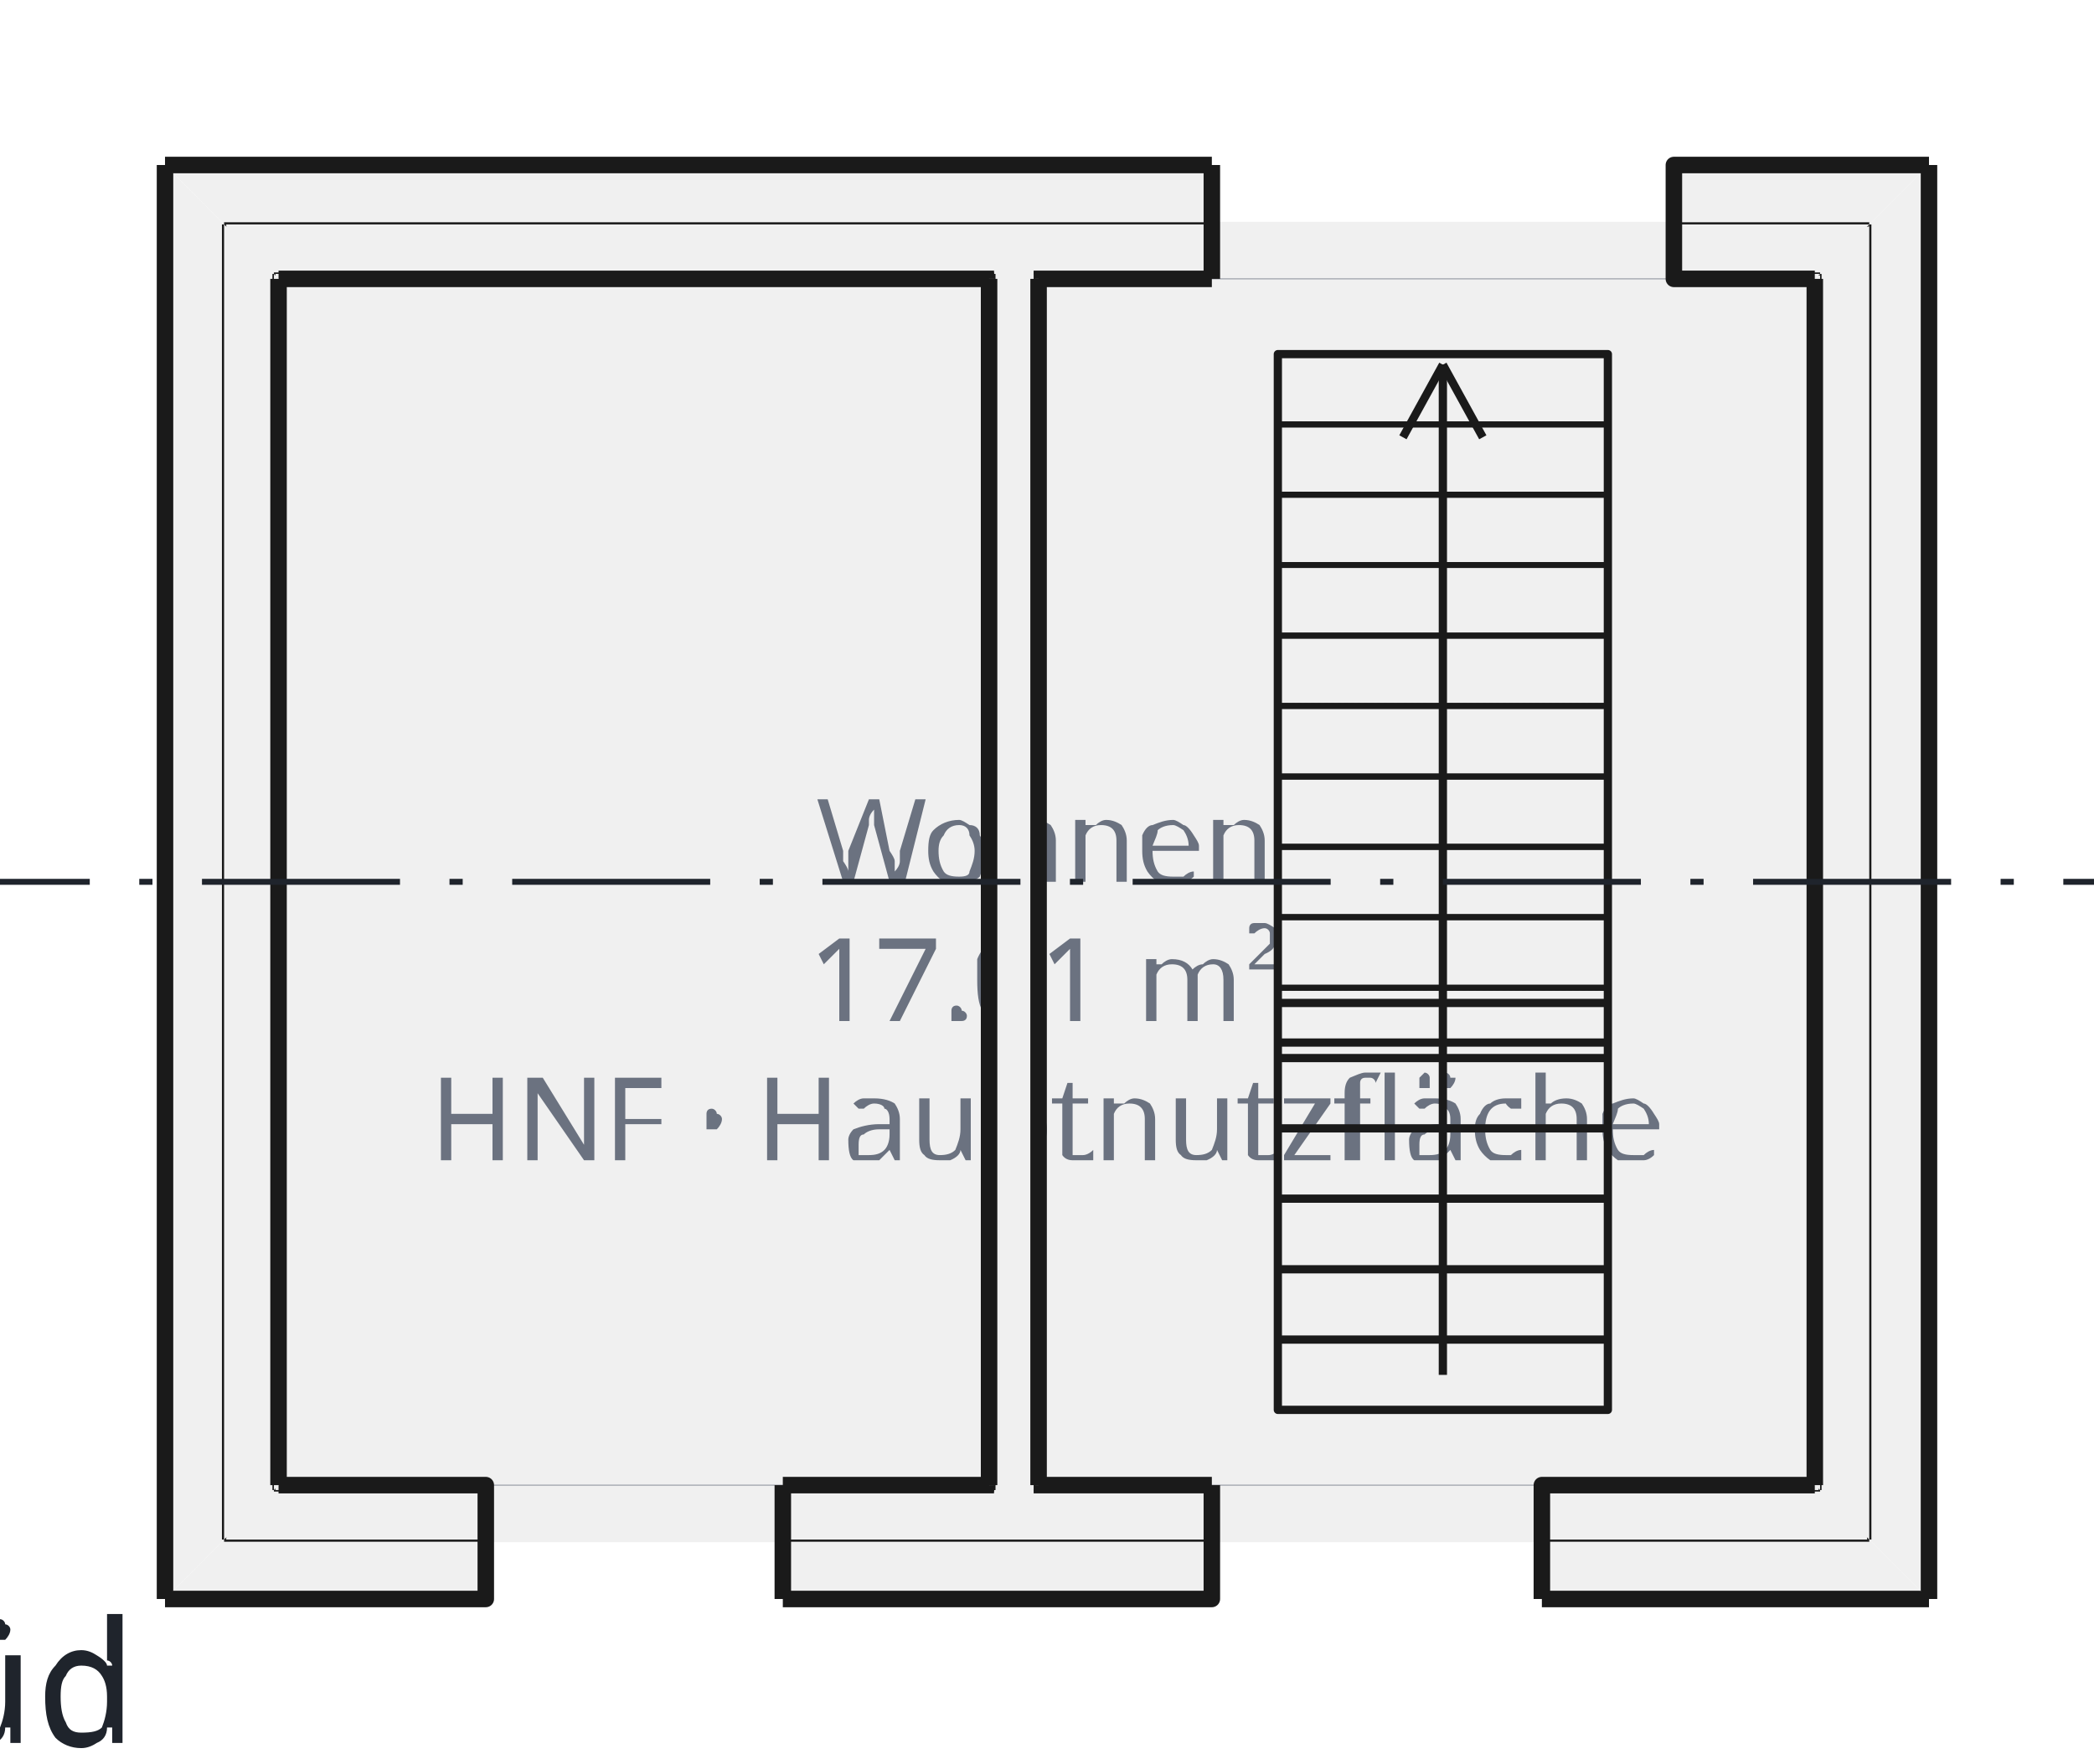
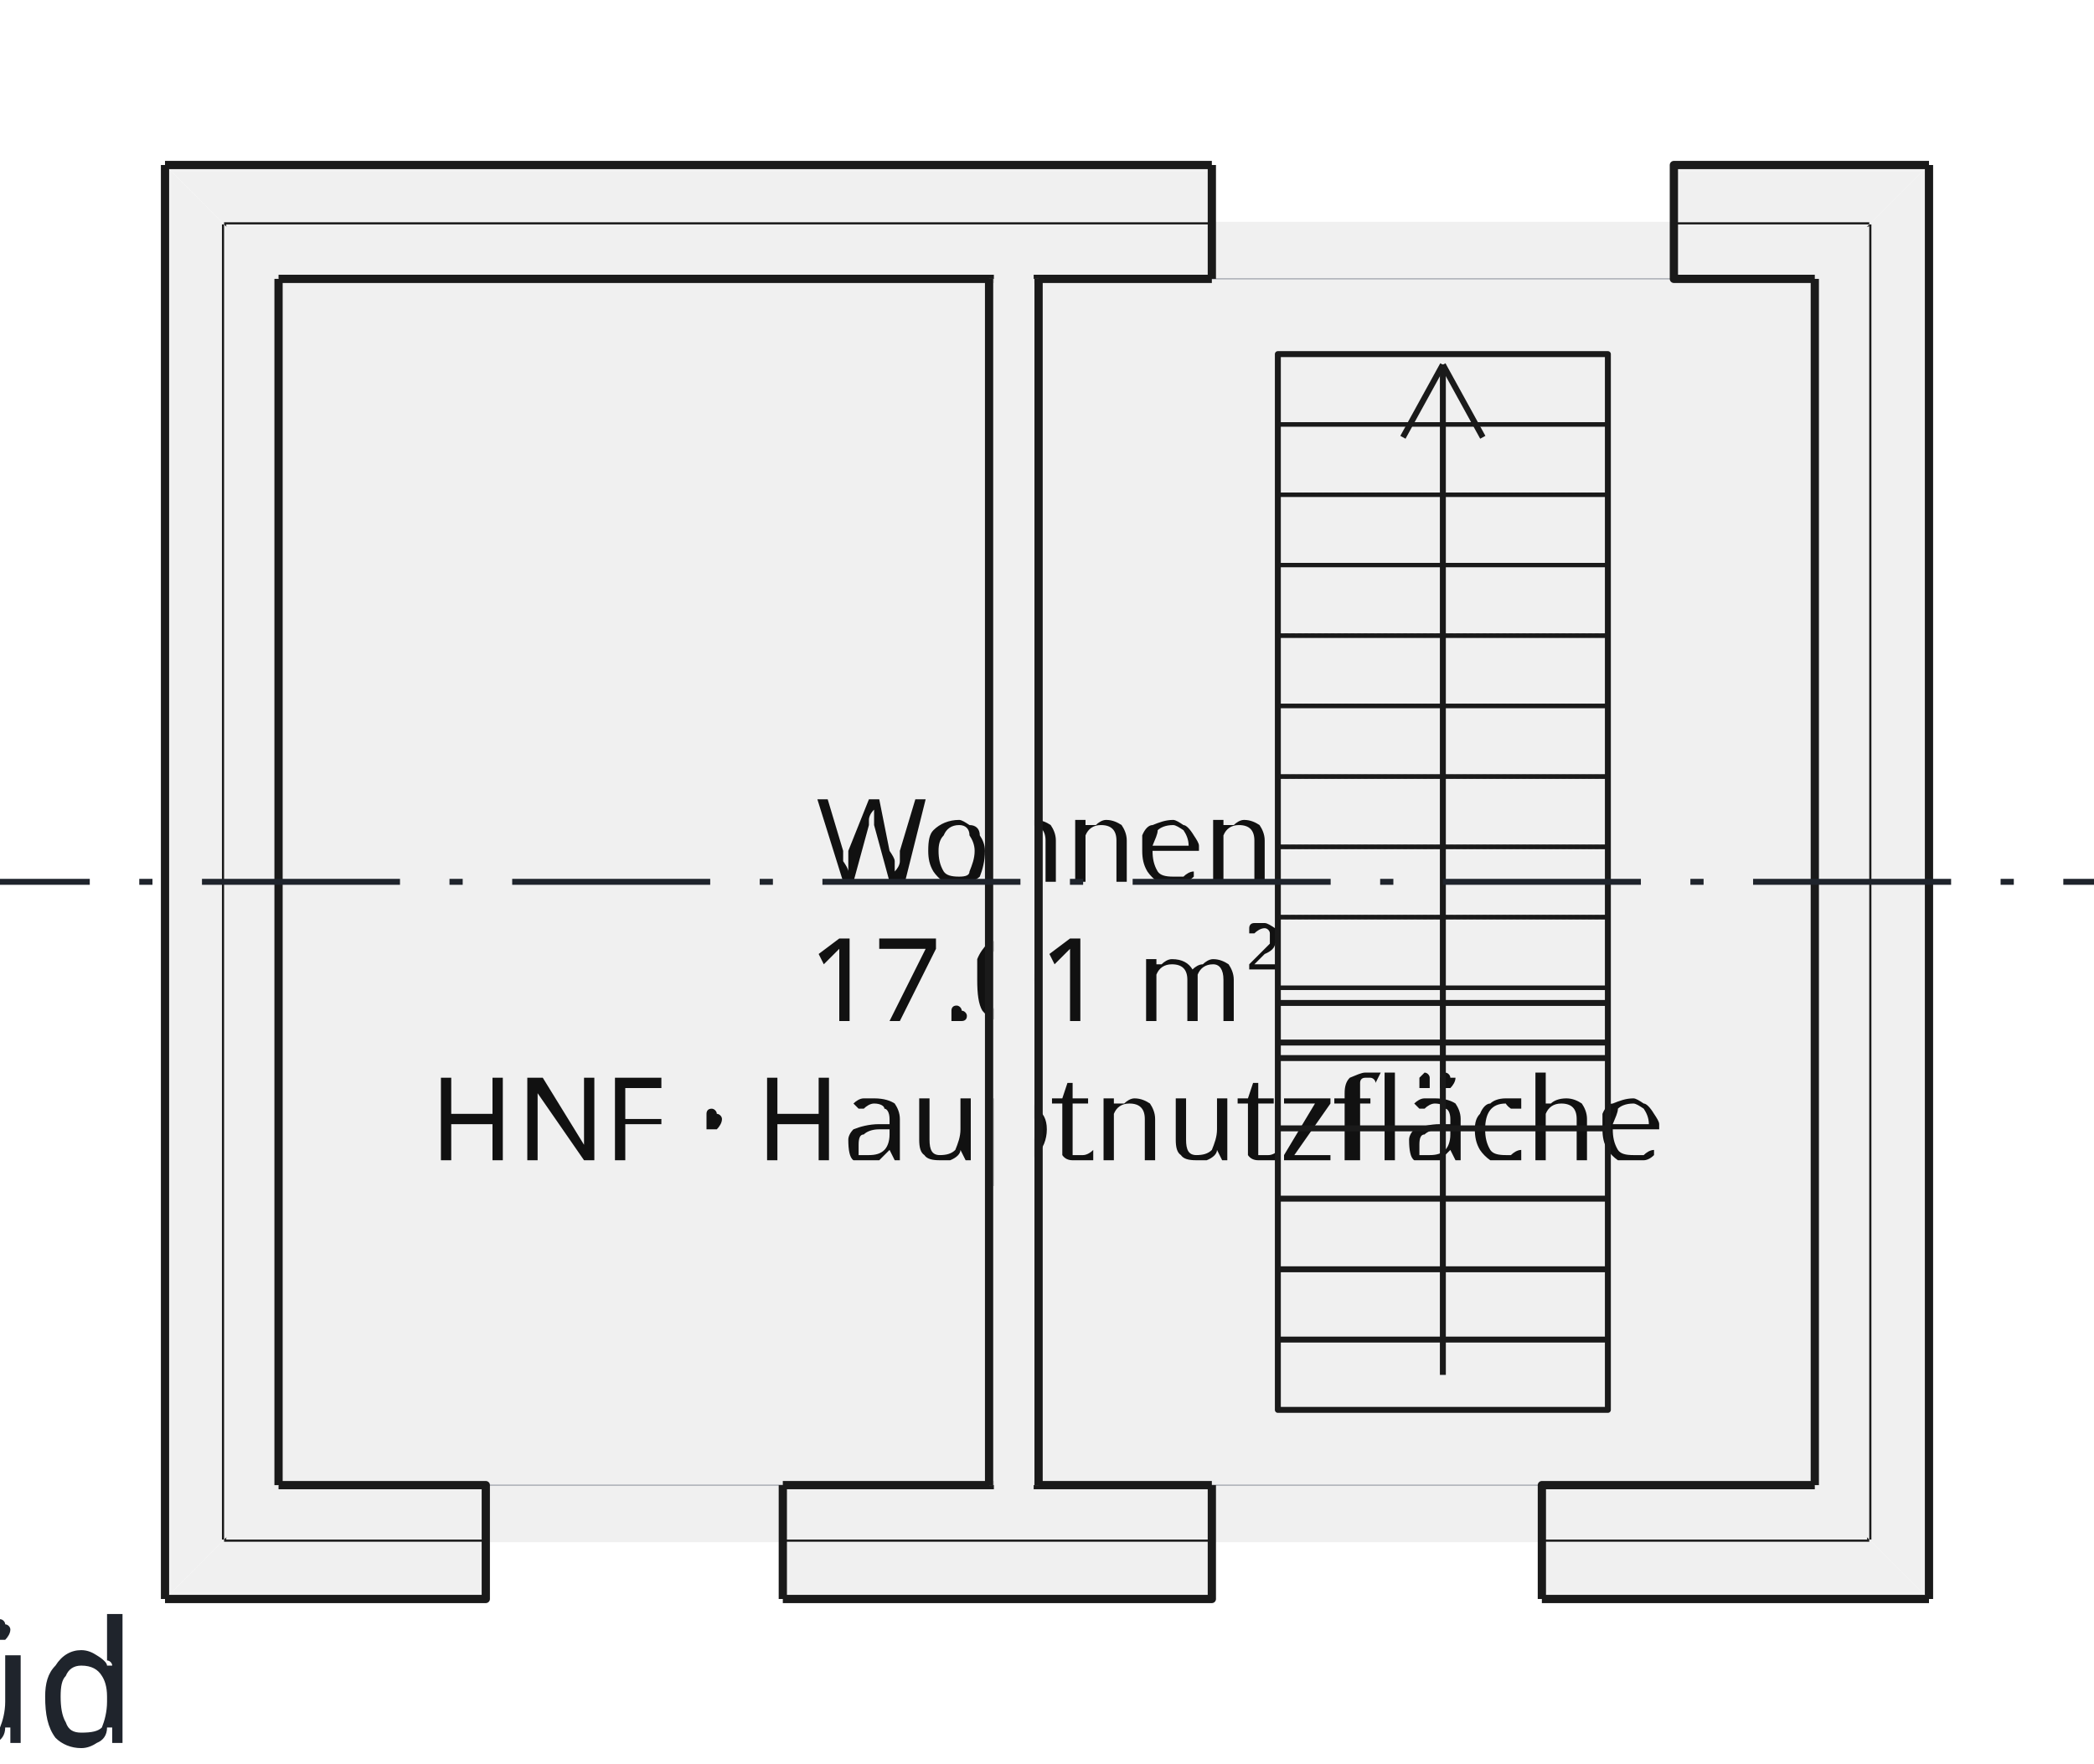
<svg xmlns="http://www.w3.org/2000/svg" viewBox="-0.672 0 6.345 5.345" width="63.45mm" height="53.45mm">
  <rect x="-0.672" y="0" width="6.345" height="5.345" fill="#ffffff" />
  <polygon points="0,4.673 5,4.673 5,0.672 0,0.672" fill="#f0f0f0" stroke="none" stroke-width="0" stroke-linejoin="round" />
  <polygon points="0.172,4.5 4.827,4.5 4.827,0.845 0.172,0.845" fill="#6b728000" stroke="#6b7280" stroke-width="0.002" stroke-linejoin="round" />
-   <text x="2.5" y="2.672" font-size="0.353" fill="#6b7280" font-family="sans-serif" text-anchor="middle">Wohnen</text>
-   <text x="2.5" y="3.096" font-size="0.353" fill="#6b7280" font-family="sans-serif" text-anchor="middle">17.01 m²</text>
-   <text x="2.5" y="3.519" font-size="0.353" fill="#6b7280" font-family="sans-serif" text-anchor="middle">HNF · Hauptnutzfläche</text>
+   <text x="2.5" y="2.672" font-size="0.353" fill="#111111" font-family="sans-serif" text-anchor="middle">Wohnen</text>
+   <text x="2.5" y="3.096" font-size="0.353" fill="#111111" font-family="sans-serif" text-anchor="middle">17.01 m²</text>
+   <text x="2.5" y="3.519" font-size="0.353" fill="#111111" font-family="sans-serif" text-anchor="middle">HNF · Hauptnutzfläche</text>
  <polygon points="-0.172,4.845 0.8,4.845 0.8,4.825 -0.152,4.825" fill="#f0f0f0" stroke="none" stroke-width="0" stroke-linejoin="round" />
-   <line x1="-0.152" y1="4.825" x2="0.8" y2="4.825" stroke="#1a1a1a" stroke-width="0.009" />
  <polygon points="-0.152,4.825 0.8,4.825 0.8,4.665 0.007,4.665" fill="#f0f0f0" stroke="none" stroke-width="0" stroke-linejoin="round" />
  <line x1="0.007" y1="4.665" x2="0.8" y2="4.665" stroke="#1a1a1a" stroke-width="0.013" />
  <polygon points="0.007,4.665 0.8,4.665 0.8,4.515 0.158,4.515" fill="#f0f0f0" stroke="none" stroke-width="0" stroke-linejoin="round" />
-   <line x1="0.158" y1="4.515" x2="0.8" y2="4.515" stroke="#1a1a1a" stroke-width="0.009" />
  <polygon points="0.158,4.515 0.8,4.515 0.8,4.5 0.172,4.5" fill="#f0f0f0" stroke="none" stroke-width="0" stroke-linejoin="round" />
  <polygon points="-0.172,4.845 0.8,4.845 0.8,4.5 0.172,4.5" fill="none" stroke="none" />
-   <path d="M-0.172,4.845 L0.8,4.845 L0.8,4.5 L0.172,4.5" fill="none" stroke="#1a1a1a" stroke-width="0.05" stroke-linejoin="round" />
+   <path d="M-0.172,4.845 L0.8,4.845 L0.8,4.5 L0.172,4.5" fill="none" stroke="#1a1a1a" stroke-width="0.025" stroke-linejoin="round" />
  <polygon points="1.7,4.845 3,4.845 3,4.825 1.7,4.825" fill="#f0f0f0" stroke="none" stroke-width="0" stroke-linejoin="round" />
-   <line x1="1.7" y1="4.825" x2="3" y2="4.825" stroke="#1a1a1a" stroke-width="0.009" />
  <polygon points="1.7,4.825 3,4.825 3,4.665 1.7,4.665" fill="#f0f0f0" stroke="none" stroke-width="0" stroke-linejoin="round" />
  <line x1="1.7" y1="4.665" x2="3" y2="4.665" stroke="#1a1a1a" stroke-width="0.013" />
  <polygon points="1.7,4.665 3,4.665 3,4.515 1.7,4.515" fill="#f0f0f0" stroke="none" stroke-width="0" stroke-linejoin="round" />
-   <line x1="1.7" y1="4.515" x2="2.34" y2="4.515" stroke="#1a1a1a" stroke-width="0.009" />
-   <line x1="2.46" y1="4.515" x2="3" y2="4.515" stroke="#1a1a1a" stroke-width="0.009" />
  <polygon points="1.7,4.515 2.34,4.515 2.34,4.5 1.7,4.5" fill="#f0f0f0" stroke="none" stroke-width="0" stroke-linejoin="round" />
  <polygon points="2.46,4.515 3,4.515 3,4.5 2.46,4.5" fill="#f0f0f0" stroke="none" stroke-width="0" stroke-linejoin="round" />
  <polygon points="1.7,4.845 3,4.845 3,4.5 1.7,4.5" fill="none" stroke="none" />
-   <path d="M1.7,4.845 L3,4.845 L3,4.5M1.7,4.5 L1.7,4.845" fill="none" stroke="#1a1a1a" stroke-width="0.05" stroke-linejoin="round" />
-   <line x1="1.7" y1="4.5" x2="2.34" y2="4.5" stroke="#1a1a1a" stroke-width="0.05" />
-   <line x1="2.46" y1="4.5" x2="3" y2="4.5" stroke="#1a1a1a" stroke-width="0.05" />
+   <path d="M1.7,4.845 L3,4.845 L3,4.5M1.7,4.5 L1.7,4.845" fill="none" stroke="#1a1a1a" stroke-width="0.025" stroke-linejoin="round" />
+   <line x1="1.7" y1="4.5" x2="2.34" y2="4.5" stroke="#1a1a1a" stroke-width="0.025" />
+   <line x1="2.46" y1="4.5" x2="3" y2="4.5" stroke="#1a1a1a" stroke-width="0.025" />
  <polygon points="4,4.845 5.173,4.845 5.152,4.825 4,4.825" fill="#f0f0f0" stroke="none" stroke-width="0" stroke-linejoin="round" />
-   <line x1="4" y1="4.825" x2="5.152" y2="4.825" stroke="#1a1a1a" stroke-width="0.009" />
  <polygon points="4,4.825 5.152,4.825 4.992,4.665 4,4.665" fill="#f0f0f0" stroke="none" stroke-width="0" stroke-linejoin="round" />
  <line x1="4" y1="4.665" x2="4.992" y2="4.665" stroke="#1a1a1a" stroke-width="0.013" />
  <polygon points="4,4.665 4.992,4.665 4.843,4.515 4,4.515" fill="#f0f0f0" stroke="none" stroke-width="0" stroke-linejoin="round" />
-   <line x1="4" y1="4.515" x2="4.843" y2="4.515" stroke="#1a1a1a" stroke-width="0.009" />
  <polygon points="4,4.515 4.843,4.515 4.827,4.5 4,4.5" fill="#f0f0f0" stroke="none" stroke-width="0" stroke-linejoin="round" />
  <polygon points="4,4.845 5.173,4.845 4.827,4.5 4,4.5" fill="none" stroke="none" />
-   <path d="M4,4.845 L5.173,4.845M4.827,4.5 L4,4.5 L4,4.845" fill="none" stroke="#1a1a1a" stroke-width="0.05" stroke-linejoin="round" />
+   <path d="M4,4.845 L5.173,4.845M4.827,4.5 L4,4.5 L4,4.845" fill="none" stroke="#1a1a1a" stroke-width="0.025" stroke-linejoin="round" />
  <polygon points="5.173,4.845 5.173,0.5 5.152,0.52 5.152,4.825" fill="#f0f0f0" stroke="none" stroke-width="0" stroke-linejoin="round" />
-   <line x1="5.152" y1="4.825" x2="5.152" y2="0.52" stroke="#1a1a1a" stroke-width="0.009" />
  <polygon points="5.152,4.825 5.152,0.52 4.992,0.68 4.992,4.665" fill="#f0f0f0" stroke="none" stroke-width="0" stroke-linejoin="round" />
  <line x1="4.992" y1="4.665" x2="4.992" y2="0.68" stroke="#1a1a1a" stroke-width="0.013" />
  <polygon points="4.992,4.665 4.992,0.68 4.843,0.83 4.843,4.515" fill="#f0f0f0" stroke="none" stroke-width="0" stroke-linejoin="round" />
-   <line x1="4.843" y1="4.515" x2="4.843" y2="0.83" stroke="#1a1a1a" stroke-width="0.009" />
  <polygon points="4.843,4.515 4.843,0.83 4.827,0.845 4.827,4.5" fill="#f0f0f0" stroke="none" stroke-width="0" stroke-linejoin="round" />
  <polygon points="5.173,4.845 5.173,0.5 4.827,0.845 4.827,4.5" fill="none" stroke="none" />
-   <path d="M5.173,4.845 L5.173,0.5M4.827,0.845 L4.827,4.5" fill="none" stroke="#1a1a1a" stroke-width="0.05" stroke-linejoin="round" />
+   <path d="M5.173,4.845 L5.173,0.5M4.827,0.845 L4.827,4.5" fill="none" stroke="#1a1a1a" stroke-width="0.025" stroke-linejoin="round" />
  <polygon points="5.173,0.5 4.4,0.5 4.4,0.52 5.152,0.52" fill="#f0f0f0" stroke="none" stroke-width="0" stroke-linejoin="round" />
-   <line x1="5.152" y1="0.52" x2="4.4" y2="0.52" stroke="#1a1a1a" stroke-width="0.009" />
  <polygon points="5.152,0.52 4.4,0.52 4.4,0.68 4.992,0.68" fill="#f0f0f0" stroke="none" stroke-width="0" stroke-linejoin="round" />
  <line x1="4.992" y1="0.68" x2="4.4" y2="0.68" stroke="#1a1a1a" stroke-width="0.013" />
  <polygon points="4.992,0.68 4.4,0.68 4.4,0.83 4.843,0.83" fill="#f0f0f0" stroke="none" stroke-width="0" stroke-linejoin="round" />
-   <line x1="4.843" y1="0.83" x2="4.4" y2="0.83" stroke="#1a1a1a" stroke-width="0.009" />
  <polygon points="4.843,0.83 4.4,0.83 4.4,0.845 4.827,0.845" fill="#f0f0f0" stroke="none" stroke-width="0" stroke-linejoin="round" />
  <polygon points="5.173,0.5 4.4,0.5 4.4,0.845 4.827,0.845" fill="none" stroke="none" />
-   <path d="M5.173,0.5 L4.4,0.5 L4.4,0.845 L4.827,0.845" fill="none" stroke="#1a1a1a" stroke-width="0.05" stroke-linejoin="round" />
+   <path d="M5.173,0.5 L4.4,0.5 L4.4,0.845 L4.827,0.845" fill="none" stroke="#1a1a1a" stroke-width="0.025" stroke-linejoin="round" />
  <polygon points="3,0.5 -0.172,0.5 -0.152,0.52 3,0.52" fill="#f0f0f0" stroke="none" stroke-width="0" stroke-linejoin="round" />
-   <line x1="3" y1="0.52" x2="-0.152" y2="0.52" stroke="#1a1a1a" stroke-width="0.009" />
  <polygon points="3,0.52 -0.152,0.52 0.007,0.68 3,0.68" fill="#f0f0f0" stroke="none" stroke-width="0" stroke-linejoin="round" />
  <line x1="3" y1="0.68" x2="0.007" y2="0.68" stroke="#1a1a1a" stroke-width="0.013" />
  <polygon points="3,0.68 0.007,0.68 0.158,0.83 3,0.83" fill="#f0f0f0" stroke="none" stroke-width="0" stroke-linejoin="round" />
-   <line x1="3" y1="0.83" x2="2.46" y2="0.83" stroke="#1a1a1a" stroke-width="0.009" />
-   <line x1="2.34" y1="0.83" x2="0.158" y2="0.83" stroke="#1a1a1a" stroke-width="0.009" />
  <polygon points="3,0.83 2.46,0.83 2.46,0.845 3,0.845" fill="#f0f0f0" stroke="none" stroke-width="0" stroke-linejoin="round" />
  <polygon points="2.34,0.83 0.158,0.83 0.172,0.845 2.34,0.845" fill="#f0f0f0" stroke="none" stroke-width="0" stroke-linejoin="round" />
  <polygon points="3,0.5 -0.172,0.5 0.172,0.845 3,0.845" fill="none" stroke="none" />
-   <path d="M3,0.5 L-0.172,0.5M3,0.845 L3,0.5" fill="none" stroke="#1a1a1a" stroke-width="0.05" stroke-linejoin="round" />
-   <line x1="3" y1="0.845" x2="2.46" y2="0.845" stroke="#1a1a1a" stroke-width="0.05" />
-   <line x1="2.34" y1="0.845" x2="0.172" y2="0.845" stroke="#1a1a1a" stroke-width="0.05" />
+   <path d="M3,0.5 L-0.172,0.5M3,0.845 L3,0.5" fill="none" stroke="#1a1a1a" stroke-width="0.025" stroke-linejoin="round" />
+   <line x1="3" y1="0.845" x2="2.46" y2="0.845" stroke="#1a1a1a" stroke-width="0.025" />
+   <line x1="2.34" y1="0.845" x2="0.172" y2="0.845" stroke="#1a1a1a" stroke-width="0.025" />
  <polygon points="-0.172,0.5 -0.172,4.845 -0.152,4.825 -0.152,0.52" fill="#f0f0f0" stroke="none" stroke-width="0" stroke-linejoin="round" />
-   <line x1="-0.152" y1="0.52" x2="-0.152" y2="4.825" stroke="#1a1a1a" stroke-width="0.009" />
  <polygon points="-0.152,0.52 -0.152,4.825 0.007,4.665 0.007,0.68" fill="#f0f0f0" stroke="none" stroke-width="0" stroke-linejoin="round" />
  <line x1="0.007" y1="0.68" x2="0.007" y2="4.665" stroke="#1a1a1a" stroke-width="0.013" />
  <polygon points="0.007,0.68 0.007,4.665 0.158,4.515 0.158,0.83" fill="#f0f0f0" stroke="none" stroke-width="0" stroke-linejoin="round" />
-   <line x1="0.158" y1="0.83" x2="0.158" y2="4.515" stroke="#1a1a1a" stroke-width="0.009" />
  <polygon points="0.158,0.83 0.158,4.515 0.172,4.5 0.172,0.845" fill="#f0f0f0" stroke="none" stroke-width="0" stroke-linejoin="round" />
  <polygon points="-0.172,0.5 -0.172,4.845 0.172,4.5 0.172,0.845" fill="none" stroke="none" />
-   <path d="M-0.172,0.5 L-0.172,4.845M0.172,4.5 L0.172,0.845" fill="none" stroke="#1a1a1a" stroke-width="0.05" stroke-linejoin="round" />
+   <path d="M-0.172,0.5 L-0.172,4.845M0.172,4.5 L0.172,0.845" fill="none" stroke="#1a1a1a" stroke-width="0.025" stroke-linejoin="round" />
  <polygon points="2.475,4.5 2.475,0.845 2.46,0.845 2.46,4.5" fill="#f0f0f0" stroke="none" stroke-width="0" stroke-linejoin="round" />
-   <line x1="2.46" y1="4.515" x2="2.46" y2="0.83" stroke="#1a1a1a" stroke-width="0.009" />
  <polygon points="2.46,4.515 2.46,0.83 2.34,0.83 2.34,4.515" fill="#f0f0f0" stroke="none" stroke-width="0" stroke-linejoin="round" />
-   <line x1="2.34" y1="4.515" x2="2.34" y2="0.83" stroke="#1a1a1a" stroke-width="0.009" />
  <polygon points="2.34,4.5 2.34,0.845 2.325,0.845 2.325,4.5" fill="#f0f0f0" stroke="none" stroke-width="0" stroke-linejoin="round" />
  <polygon points="2.475,4.5 2.475,0.845 2.325,0.845 2.325,4.5" fill="none" stroke="none" />
-   <path d="M2.475,4.5 L2.475,0.845M2.325,0.845 L2.325,4.5" fill="none" stroke="#1a1a1a" stroke-width="0.05" stroke-linejoin="round" />
-   <polygon points="3.2,4.272 3.2,4.059 4.2,4.059 4.2,4.272" fill="none" stroke="#1a1a1a" stroke-width="0.018" stroke-linejoin="round" />
-   <line x1="3.2" y1="4.059" x2="4.2" y2="4.059" stroke="#1a1a1a" stroke-width="0.025" />
-   <polygon points="3.2,4.059 3.2,3.846 4.2,3.846 4.2,4.059" fill="none" stroke="#1a1a1a" stroke-width="0.018" stroke-linejoin="round" />
-   <line x1="3.2" y1="3.846" x2="4.2" y2="3.846" stroke="#1a1a1a" stroke-width="0.025" />
-   <polygon points="3.2,3.846 3.2,3.632 4.2,3.632 4.2,3.846" fill="none" stroke="#1a1a1a" stroke-width="0.018" stroke-linejoin="round" />
-   <line x1="3.2" y1="3.632" x2="4.2" y2="3.632" stroke="#1a1a1a" stroke-width="0.025" />
-   <polygon points="3.2,3.632 3.2,3.419 4.2,3.419 4.2,3.632" fill="none" stroke="#1a1a1a" stroke-width="0.018" stroke-linejoin="round" />
-   <line x1="3.2" y1="3.419" x2="4.2" y2="3.419" stroke="#1a1a1a" stroke-width="0.025" />
-   <polygon points="3.2,3.419 3.2,3.206 4.2,3.206 4.2,3.419" fill="none" stroke="#1a1a1a" stroke-width="0.018" stroke-linejoin="round" />
-   <line x1="3.2" y1="3.206" x2="4.2" y2="3.206" stroke="#1a1a1a" stroke-width="0.025" />
-   <polygon points="3.2,3.206 3.2,2.993 4.2,2.993 4.2,3.206" fill="none" stroke="#1a1a1a" stroke-width="0.018" stroke-linejoin="round" />
-   <line x1="3.2" y1="2.993" x2="4.2" y2="2.993" stroke="#1a1a1a" stroke-width="0.015" stroke-dasharray="0.012 0.008" />
-   <polygon points="3.2,2.993 3.2,2.779 4.2,2.779 4.2,2.993" fill="none" stroke="#1a1a1a" stroke-width="0.018" stroke-linejoin="round" />
-   <line x1="3.2" y1="2.779" x2="4.2" y2="2.779" stroke="#1a1a1a" stroke-width="0.015" stroke-dasharray="0.012 0.008" />
-   <polygon points="3.2,2.779 3.2,2.566 4.2,2.566 4.2,2.779" fill="none" stroke="#1a1a1a" stroke-width="0.018" stroke-linejoin="round" />
-   <line x1="3.2" y1="2.566" x2="4.2" y2="2.566" stroke="#1a1a1a" stroke-width="0.015" stroke-dasharray="0.012 0.008" />
-   <polygon points="3.2,2.566 3.2,2.353 4.2,2.353 4.2,2.566" fill="none" stroke="#1a1a1a" stroke-width="0.018" stroke-linejoin="round" />
-   <line x1="3.2" y1="2.353" x2="4.2" y2="2.353" stroke="#1a1a1a" stroke-width="0.015" stroke-dasharray="0.012 0.008" />
-   <polygon points="3.2,2.353 3.2,2.139 4.2,2.139 4.2,2.353" fill="none" stroke="#1a1a1a" stroke-width="0.018" stroke-linejoin="round" />
-   <line x1="3.2" y1="2.139" x2="4.2" y2="2.139" stroke="#1a1a1a" stroke-width="0.015" stroke-dasharray="0.012 0.008" />
-   <polygon points="3.2,2.139 3.2,1.926 4.2,1.926 4.2,2.139" fill="none" stroke="#1a1a1a" stroke-width="0.018" stroke-linejoin="round" />
-   <line x1="3.2" y1="1.926" x2="4.2" y2="1.926" stroke="#1a1a1a" stroke-width="0.015" stroke-dasharray="0.012 0.008" />
-   <polygon points="3.2,1.926 3.2,1.712 4.2,1.712 4.2,1.926" fill="none" stroke="#1a1a1a" stroke-width="0.018" stroke-linejoin="round" />
-   <line x1="3.2" y1="1.712" x2="4.2" y2="1.712" stroke="#1a1a1a" stroke-width="0.015" stroke-dasharray="0.012 0.008" />
-   <polygon points="3.2,1.712 3.2,1.499 4.2,1.499 4.2,1.712" fill="none" stroke="#1a1a1a" stroke-width="0.018" stroke-linejoin="round" />
-   <line x1="3.2" y1="1.499" x2="4.2" y2="1.499" stroke="#1a1a1a" stroke-width="0.015" stroke-dasharray="0.012 0.008" />
-   <polygon points="3.2,1.499 3.2,1.286 4.2,1.286 4.2,1.499" fill="none" stroke="#1a1a1a" stroke-width="0.018" stroke-linejoin="round" />
-   <line x1="3.2" y1="1.286" x2="4.2" y2="1.286" stroke="#1a1a1a" stroke-width="0.015" stroke-dasharray="0.012 0.008" />
-   <polygon points="3.2,1.286 3.2,1.073 4.2,1.073 4.2,1.286" fill="none" stroke="#1a1a1a" stroke-width="0.018" stroke-linejoin="round" />
-   <line x1="3.2" y1="1.073" x2="4.2" y2="1.073" stroke="#1a1a1a" stroke-width="0.015" stroke-dasharray="0.012 0.008" />
-   <line x1="3.2" y1="3.039" x2="4.2" y2="3.039" stroke="#1a1a1a" stroke-width="0.025" />
-   <line x1="3.2" y1="3.159" x2="4.2" y2="3.159" stroke="#1a1a1a" stroke-width="0.025" />
-   <line x1="3.7" y1="4.166" x2="3.7" y2="1.105" stroke="#1a1a1a" stroke-width="0.025" />
-   <line x1="3.579" y1="1.325" x2="3.7" y2="1.105" stroke="#1a1a1a" stroke-width="0.025" />
-   <line x1="3.821" y1="1.325" x2="3.7" y2="1.105" stroke="#1a1a1a" stroke-width="0.025" />
-   <polygon points="3.2,4.272 4.2,4.272 4.2,1.073 3.2,1.073" fill="none" stroke="#1a1a1a" stroke-width="0.025" stroke-linejoin="round" />
+   <path d="M2.475,4.5 L2.475,0.845M2.325,0.845 L2.325,4.5" fill="none" stroke="#1a1a1a" stroke-width="0.025" stroke-linejoin="round" />
+   <polygon points="3.2,4.272 3.2,4.059 4.2,4.059 4.2,4.272" fill="none" stroke="#1a1a1a" stroke-width="0.013" stroke-linejoin="round" />
+   <line x1="3.2" y1="4.059" x2="4.2" y2="4.059" stroke="#1a1a1a" stroke-width="0.018" />
+   <polygon points="3.2,4.059 3.2,3.846 4.2,3.846 4.2,4.059" fill="none" stroke="#1a1a1a" stroke-width="0.013" stroke-linejoin="round" />
+   <line x1="3.2" y1="3.846" x2="4.2" y2="3.846" stroke="#1a1a1a" stroke-width="0.018" />
+   <polygon points="3.2,3.846 3.2,3.632 4.2,3.632 4.2,3.846" fill="none" stroke="#1a1a1a" stroke-width="0.013" stroke-linejoin="round" />
+   <line x1="3.2" y1="3.632" x2="4.2" y2="3.632" stroke="#1a1a1a" stroke-width="0.018" />
+   <polygon points="3.2,3.632 3.2,3.419 4.2,3.419 4.2,3.632" fill="none" stroke="#1a1a1a" stroke-width="0.013" stroke-linejoin="round" />
+   <line x1="3.2" y1="3.419" x2="4.2" y2="3.419" stroke="#1a1a1a" stroke-width="0.018" />
+   <polygon points="3.2,3.419 3.2,3.206 4.2,3.206 4.2,3.419" fill="none" stroke="#1a1a1a" stroke-width="0.013" stroke-linejoin="round" />
+   <line x1="3.2" y1="3.206" x2="4.2" y2="3.206" stroke="#1a1a1a" stroke-width="0.018" />
+   <polygon points="3.2,3.206 3.2,2.993 4.2,2.993 4.2,3.206" fill="none" stroke="#1a1a1a" stroke-width="0.013" stroke-linejoin="round" />
+   <line x1="3.2" y1="2.993" x2="4.2" y2="2.993" stroke="#1a1a1a" stroke-width="0.011" stroke-dasharray="0.012 0.008" />
+   <polygon points="3.2,2.993 3.2,2.779 4.2,2.779 4.2,2.993" fill="none" stroke="#1a1a1a" stroke-width="0.013" stroke-linejoin="round" />
+   <line x1="3.2" y1="2.779" x2="4.2" y2="2.779" stroke="#1a1a1a" stroke-width="0.011" stroke-dasharray="0.012 0.008" />
+   <polygon points="3.2,2.779 3.2,2.566 4.2,2.566 4.2,2.779" fill="none" stroke="#1a1a1a" stroke-width="0.013" stroke-linejoin="round" />
+   <line x1="3.2" y1="2.566" x2="4.2" y2="2.566" stroke="#1a1a1a" stroke-width="0.011" stroke-dasharray="0.012 0.008" />
+   <polygon points="3.2,2.566 3.2,2.353 4.2,2.353 4.2,2.566" fill="none" stroke="#1a1a1a" stroke-width="0.013" stroke-linejoin="round" />
+   <line x1="3.2" y1="2.353" x2="4.2" y2="2.353" stroke="#1a1a1a" stroke-width="0.011" stroke-dasharray="0.012 0.008" />
+   <polygon points="3.2,2.353 3.2,2.139 4.2,2.139 4.2,2.353" fill="none" stroke="#1a1a1a" stroke-width="0.013" stroke-linejoin="round" />
+   <line x1="3.2" y1="2.139" x2="4.2" y2="2.139" stroke="#1a1a1a" stroke-width="0.011" stroke-dasharray="0.012 0.008" />
+   <polygon points="3.2,2.139 3.2,1.926 4.2,1.926 4.2,2.139" fill="none" stroke="#1a1a1a" stroke-width="0.013" stroke-linejoin="round" />
+   <line x1="3.2" y1="1.926" x2="4.2" y2="1.926" stroke="#1a1a1a" stroke-width="0.011" stroke-dasharray="0.012 0.008" />
+   <polygon points="3.2,1.926 3.2,1.712 4.2,1.712 4.2,1.926" fill="none" stroke="#1a1a1a" stroke-width="0.013" stroke-linejoin="round" />
+   <line x1="3.2" y1="1.712" x2="4.2" y2="1.712" stroke="#1a1a1a" stroke-width="0.011" stroke-dasharray="0.012 0.008" />
+   <polygon points="3.2,1.712 3.2,1.499 4.2,1.499 4.2,1.712" fill="none" stroke="#1a1a1a" stroke-width="0.013" stroke-linejoin="round" />
+   <line x1="3.2" y1="1.499" x2="4.2" y2="1.499" stroke="#1a1a1a" stroke-width="0.011" stroke-dasharray="0.012 0.008" />
+   <polygon points="3.2,1.499 3.2,1.286 4.2,1.286 4.2,1.499" fill="none" stroke="#1a1a1a" stroke-width="0.013" stroke-linejoin="round" />
+   <line x1="3.2" y1="1.286" x2="4.2" y2="1.286" stroke="#1a1a1a" stroke-width="0.011" stroke-dasharray="0.012 0.008" />
+   <polygon points="3.2,1.286 3.2,1.073 4.2,1.073 4.2,1.286" fill="none" stroke="#1a1a1a" stroke-width="0.013" stroke-linejoin="round" />
+   <line x1="3.2" y1="1.073" x2="4.2" y2="1.073" stroke="#1a1a1a" stroke-width="0.011" stroke-dasharray="0.012 0.008" />
+   <line x1="3.2" y1="3.039" x2="4.2" y2="3.039" stroke="#1a1a1a" stroke-width="0.018" />
+   <line x1="3.2" y1="3.159" x2="4.2" y2="3.159" stroke="#1a1a1a" stroke-width="0.018" />
+   <line x1="3.7" y1="4.166" x2="3.7" y2="1.105" stroke="#1a1a1a" stroke-width="0.018" />
+   <line x1="3.579" y1="1.325" x2="3.7" y2="1.105" stroke="#1a1a1a" stroke-width="0.018" />
+   <line x1="3.821" y1="1.325" x2="3.7" y2="1.105" stroke="#1a1a1a" stroke-width="0.018" />
+   <polygon points="3.2,4.272 4.2,4.272 4.2,1.073 3.2,1.073" fill="none" stroke="#1a1a1a" stroke-width="0.018" stroke-linejoin="round" />
  <line x1="-1" y1="2.672" x2="6" y2="2.672" stroke="#1f242c" stroke-width="0.018" stroke-dasharray="0.6 0.15 0.04 0.15" />
-   <line x1="-1" y1="2.973" x2="-1" y2="2.373" stroke="#1f242c" stroke-width="0.05" />
-   <line x1="-1" y1="2.373" x2="-1" y2="1.772" stroke="#1f242c" stroke-width="0.05" />
-   <line x1="-1" y1="1.772" x2="-0.85" y2="2.013" stroke="#1f242c" stroke-width="0.05" />
-   <line x1="-1" y1="1.772" x2="-1.15" y2="2.013" stroke="#1f242c" stroke-width="0.05" />
+   <line x1="-1" y1="2.973" x2="-1" y2="2.373" stroke="#1f242c" stroke-width="0.025" />
+   <line x1="-1" y1="2.373" x2="-1" y2="1.772" stroke="#1f242c" stroke-width="0.025" />
+   <line x1="-1" y1="1.772" x2="-0.85" y2="2.013" stroke="#1f242c" stroke-width="0.025" />
+   <line x1="-1" y1="1.772" x2="-1.15" y2="2.013" stroke="#1f242c" stroke-width="0.025" />
  <text x="-1.15" y="1.282" font-size="0.5" fill="#1f242c" font-family="sans-serif" transform="rotate(0 -1.15 1.2825)">A</text>
-   <line x1="6" y1="2.973" x2="6" y2="2.373" stroke="#1f242c" stroke-width="0.05" />
-   <line x1="6" y1="2.373" x2="6" y2="1.772" stroke="#1f242c" stroke-width="0.05" />
-   <line x1="6" y1="1.772" x2="6.15" y2="2.013" stroke="#1f242c" stroke-width="0.05" />
-   <line x1="6" y1="1.772" x2="5.85" y2="2.013" stroke="#1f242c" stroke-width="0.05" />
+   <line x1="6" y1="2.973" x2="6" y2="2.373" stroke="#1f242c" stroke-width="0.025" />
+   <line x1="6" y1="2.373" x2="6" y2="1.772" stroke="#1f242c" stroke-width="0.025" />
+   <line x1="6" y1="1.772" x2="6.15" y2="2.013" stroke="#1f242c" stroke-width="0.025" />
+   <line x1="6" y1="1.772" x2="5.85" y2="2.013" stroke="#1f242c" stroke-width="0.025" />
  <text x="5.85" y="1.282" font-size="0.5" fill="#1f242c" font-family="sans-serif" transform="rotate(0 5.85 1.2825)">A</text>
  <polygon points="-1,2.373 6,2.373 6,2.973 -1,2.973" fill="none" stroke="none" stroke-width="0" stroke-linejoin="round" />
  <line x1="-1" y1="6.673" x2="6" y2="6.673" stroke="#1f242c" stroke-width="0.018" stroke-dasharray="0.6 0.15 0.04 0.15" />
-   <line x1="-1" y1="6.973" x2="-1" y2="6.372" stroke="#1f242c" stroke-width="0.05" />
-   <line x1="-1" y1="6.372" x2="-1" y2="5.772" stroke="#1f242c" stroke-width="0.05" />
-   <line x1="-1" y1="5.772" x2="-0.85" y2="6.013" stroke="#1f242c" stroke-width="0.05" />
-   <line x1="-1" y1="5.772" x2="-1.15" y2="6.013" stroke="#1f242c" stroke-width="0.05" />
+   <line x1="-1" y1="6.973" x2="-1" y2="6.372" stroke="#1f242c" stroke-width="0.025" />
+   <line x1="-1" y1="6.372" x2="-1" y2="5.772" stroke="#1f242c" stroke-width="0.025" />
+   <line x1="-1" y1="5.772" x2="-0.85" y2="6.013" stroke="#1f242c" stroke-width="0.025" />
+   <line x1="-1" y1="5.772" x2="-1.15" y2="6.013" stroke="#1f242c" stroke-width="0.025" />
  <text x="-1.15" y="5.282" font-size="0.5" fill="#1f242c" font-family="sans-serif" transform="rotate(0 -1.15 5.2825)">Süd</text>
-   <line x1="6" y1="6.973" x2="6" y2="6.372" stroke="#1f242c" stroke-width="0.05" />
-   <line x1="6" y1="6.372" x2="6" y2="5.772" stroke="#1f242c" stroke-width="0.05" />
-   <line x1="6" y1="5.772" x2="6.15" y2="6.013" stroke="#1f242c" stroke-width="0.05" />
-   <line x1="6" y1="5.772" x2="5.85" y2="6.013" stroke="#1f242c" stroke-width="0.05" />
+   <line x1="6" y1="6.973" x2="6" y2="6.372" stroke="#1f242c" stroke-width="0.025" />
+   <line x1="6" y1="6.372" x2="6" y2="5.772" stroke="#1f242c" stroke-width="0.025" />
+   <line x1="6" y1="5.772" x2="6.15" y2="6.013" stroke="#1f242c" stroke-width="0.025" />
+   <line x1="6" y1="5.772" x2="5.85" y2="6.013" stroke="#1f242c" stroke-width="0.025" />
  <text x="5.85" y="5.282" font-size="0.5" fill="#1f242c" font-family="sans-serif" transform="rotate(0 5.85 5.2825)">Süd</text>
  <polygon points="-1,6.372 6,6.372 6,6.973 -1,6.973" fill="none" stroke="none" stroke-width="0" stroke-linejoin="round" />
</svg>
